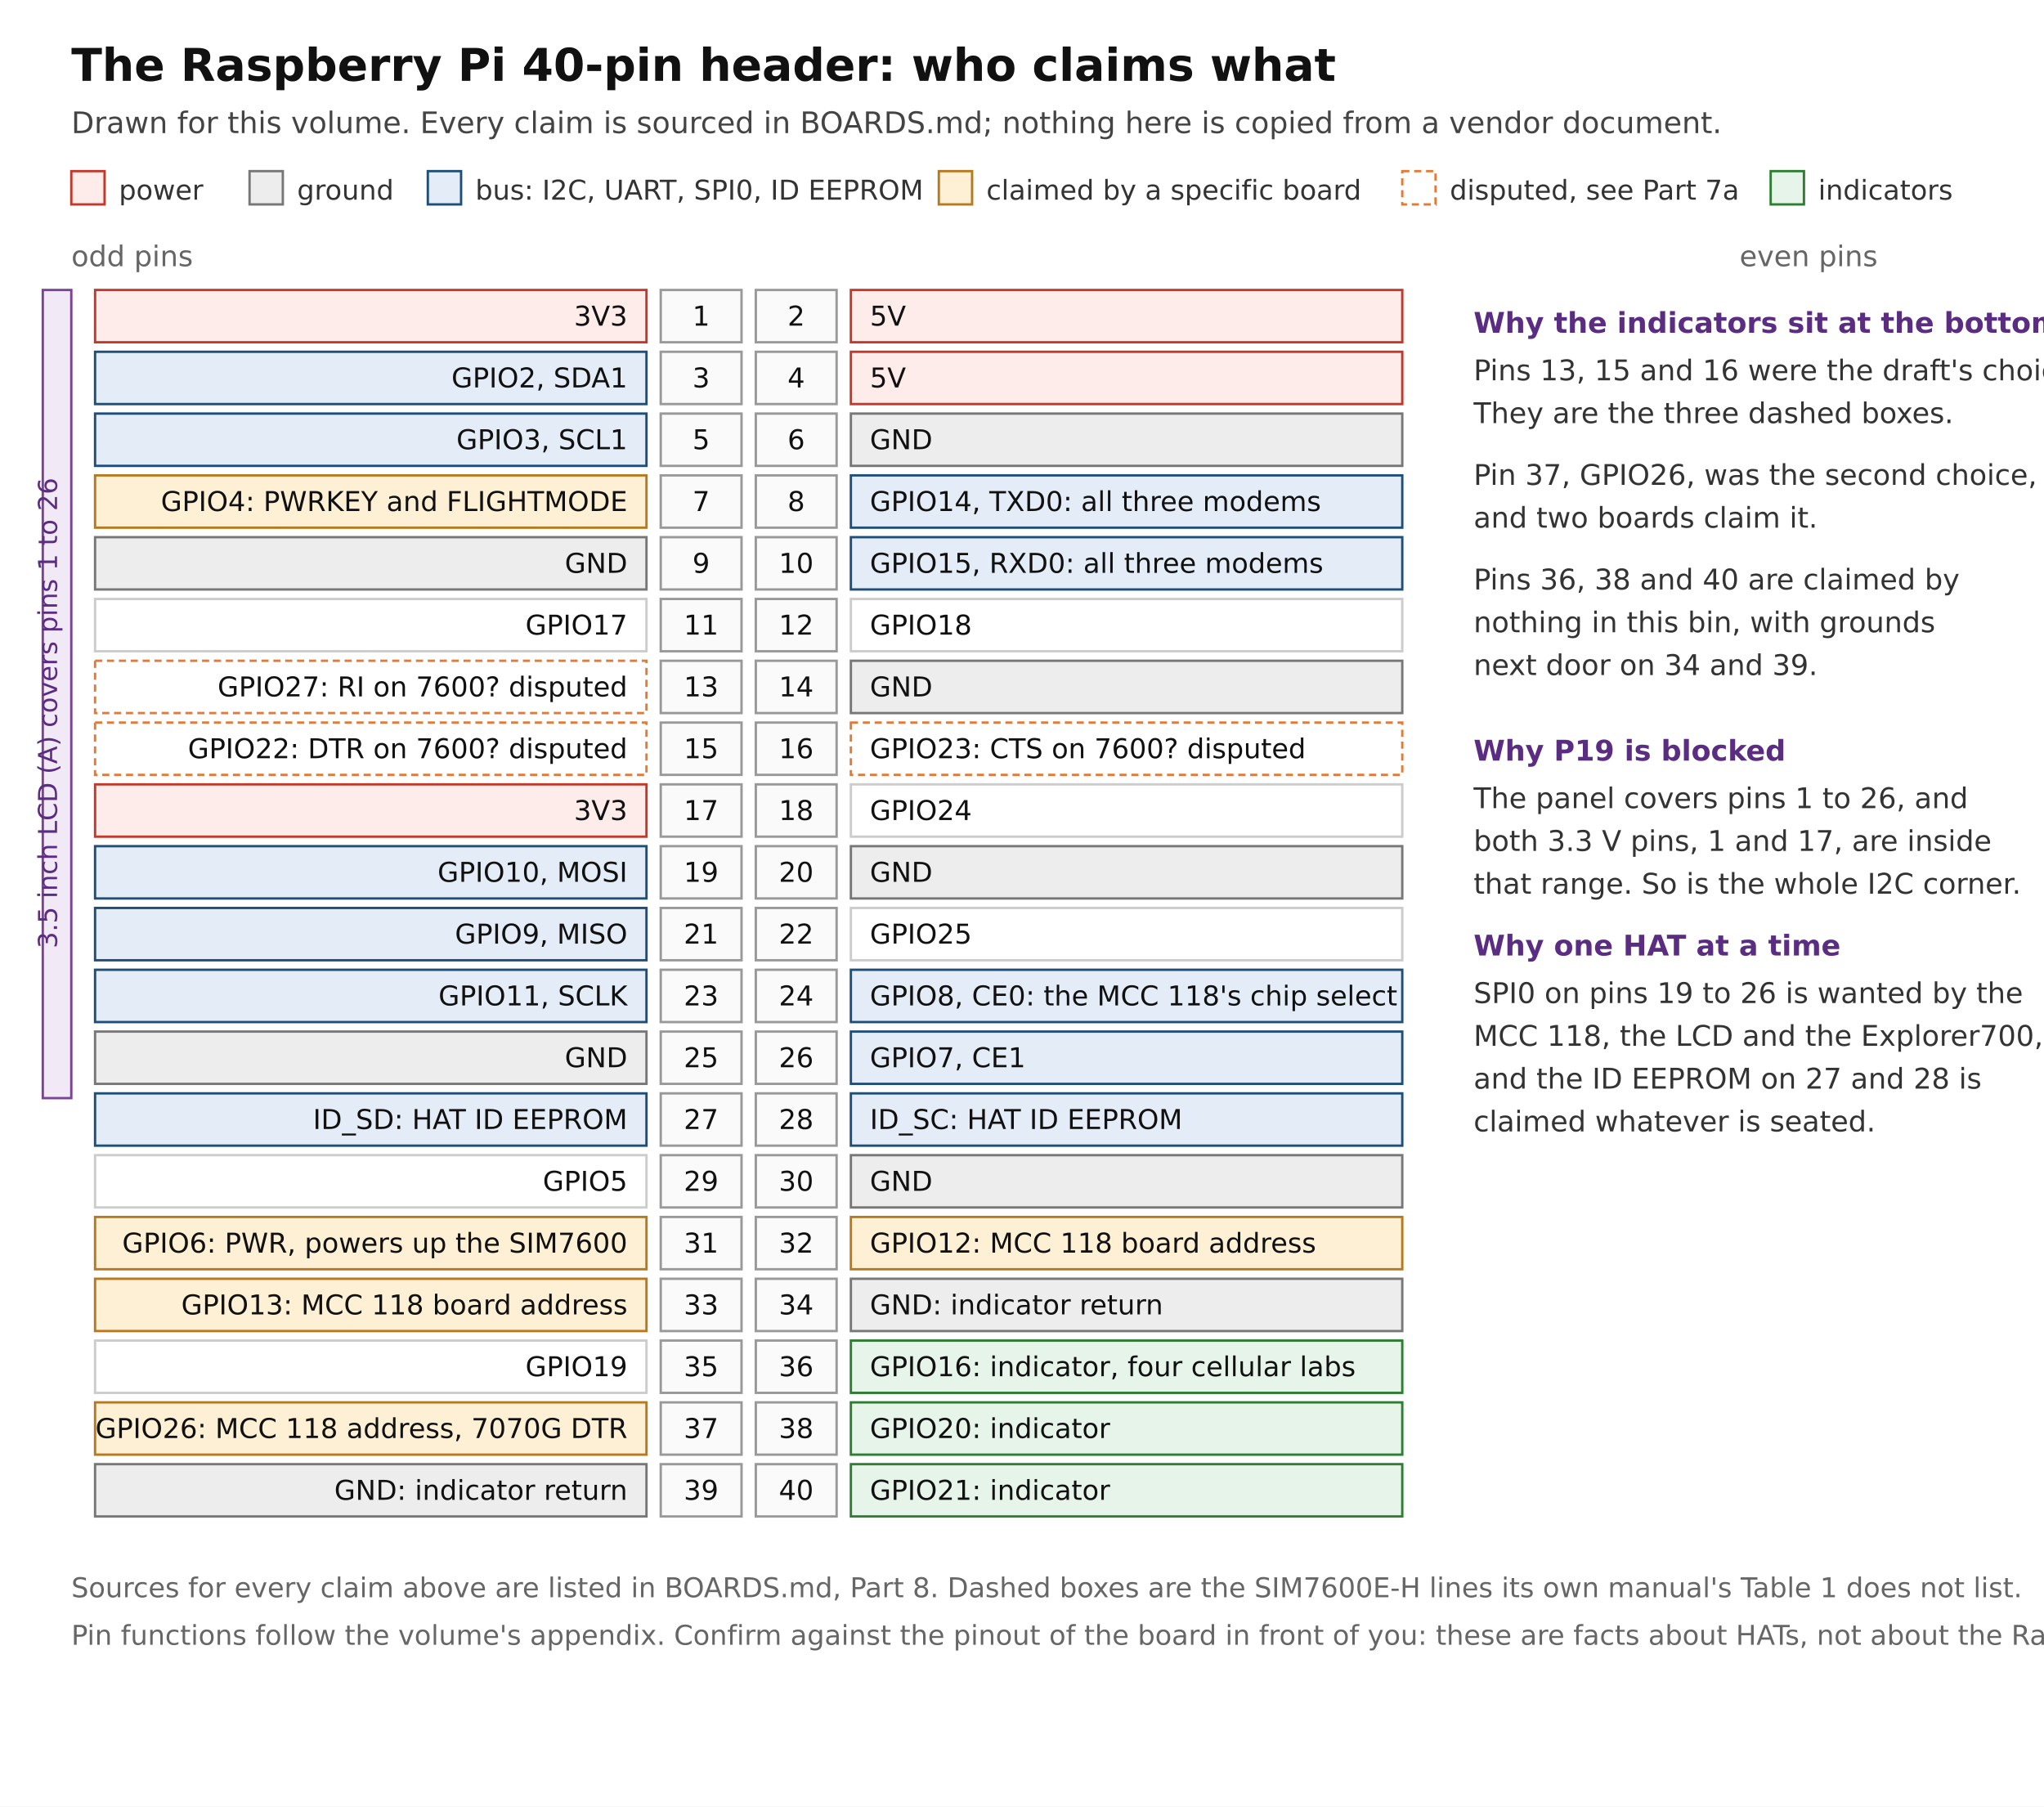
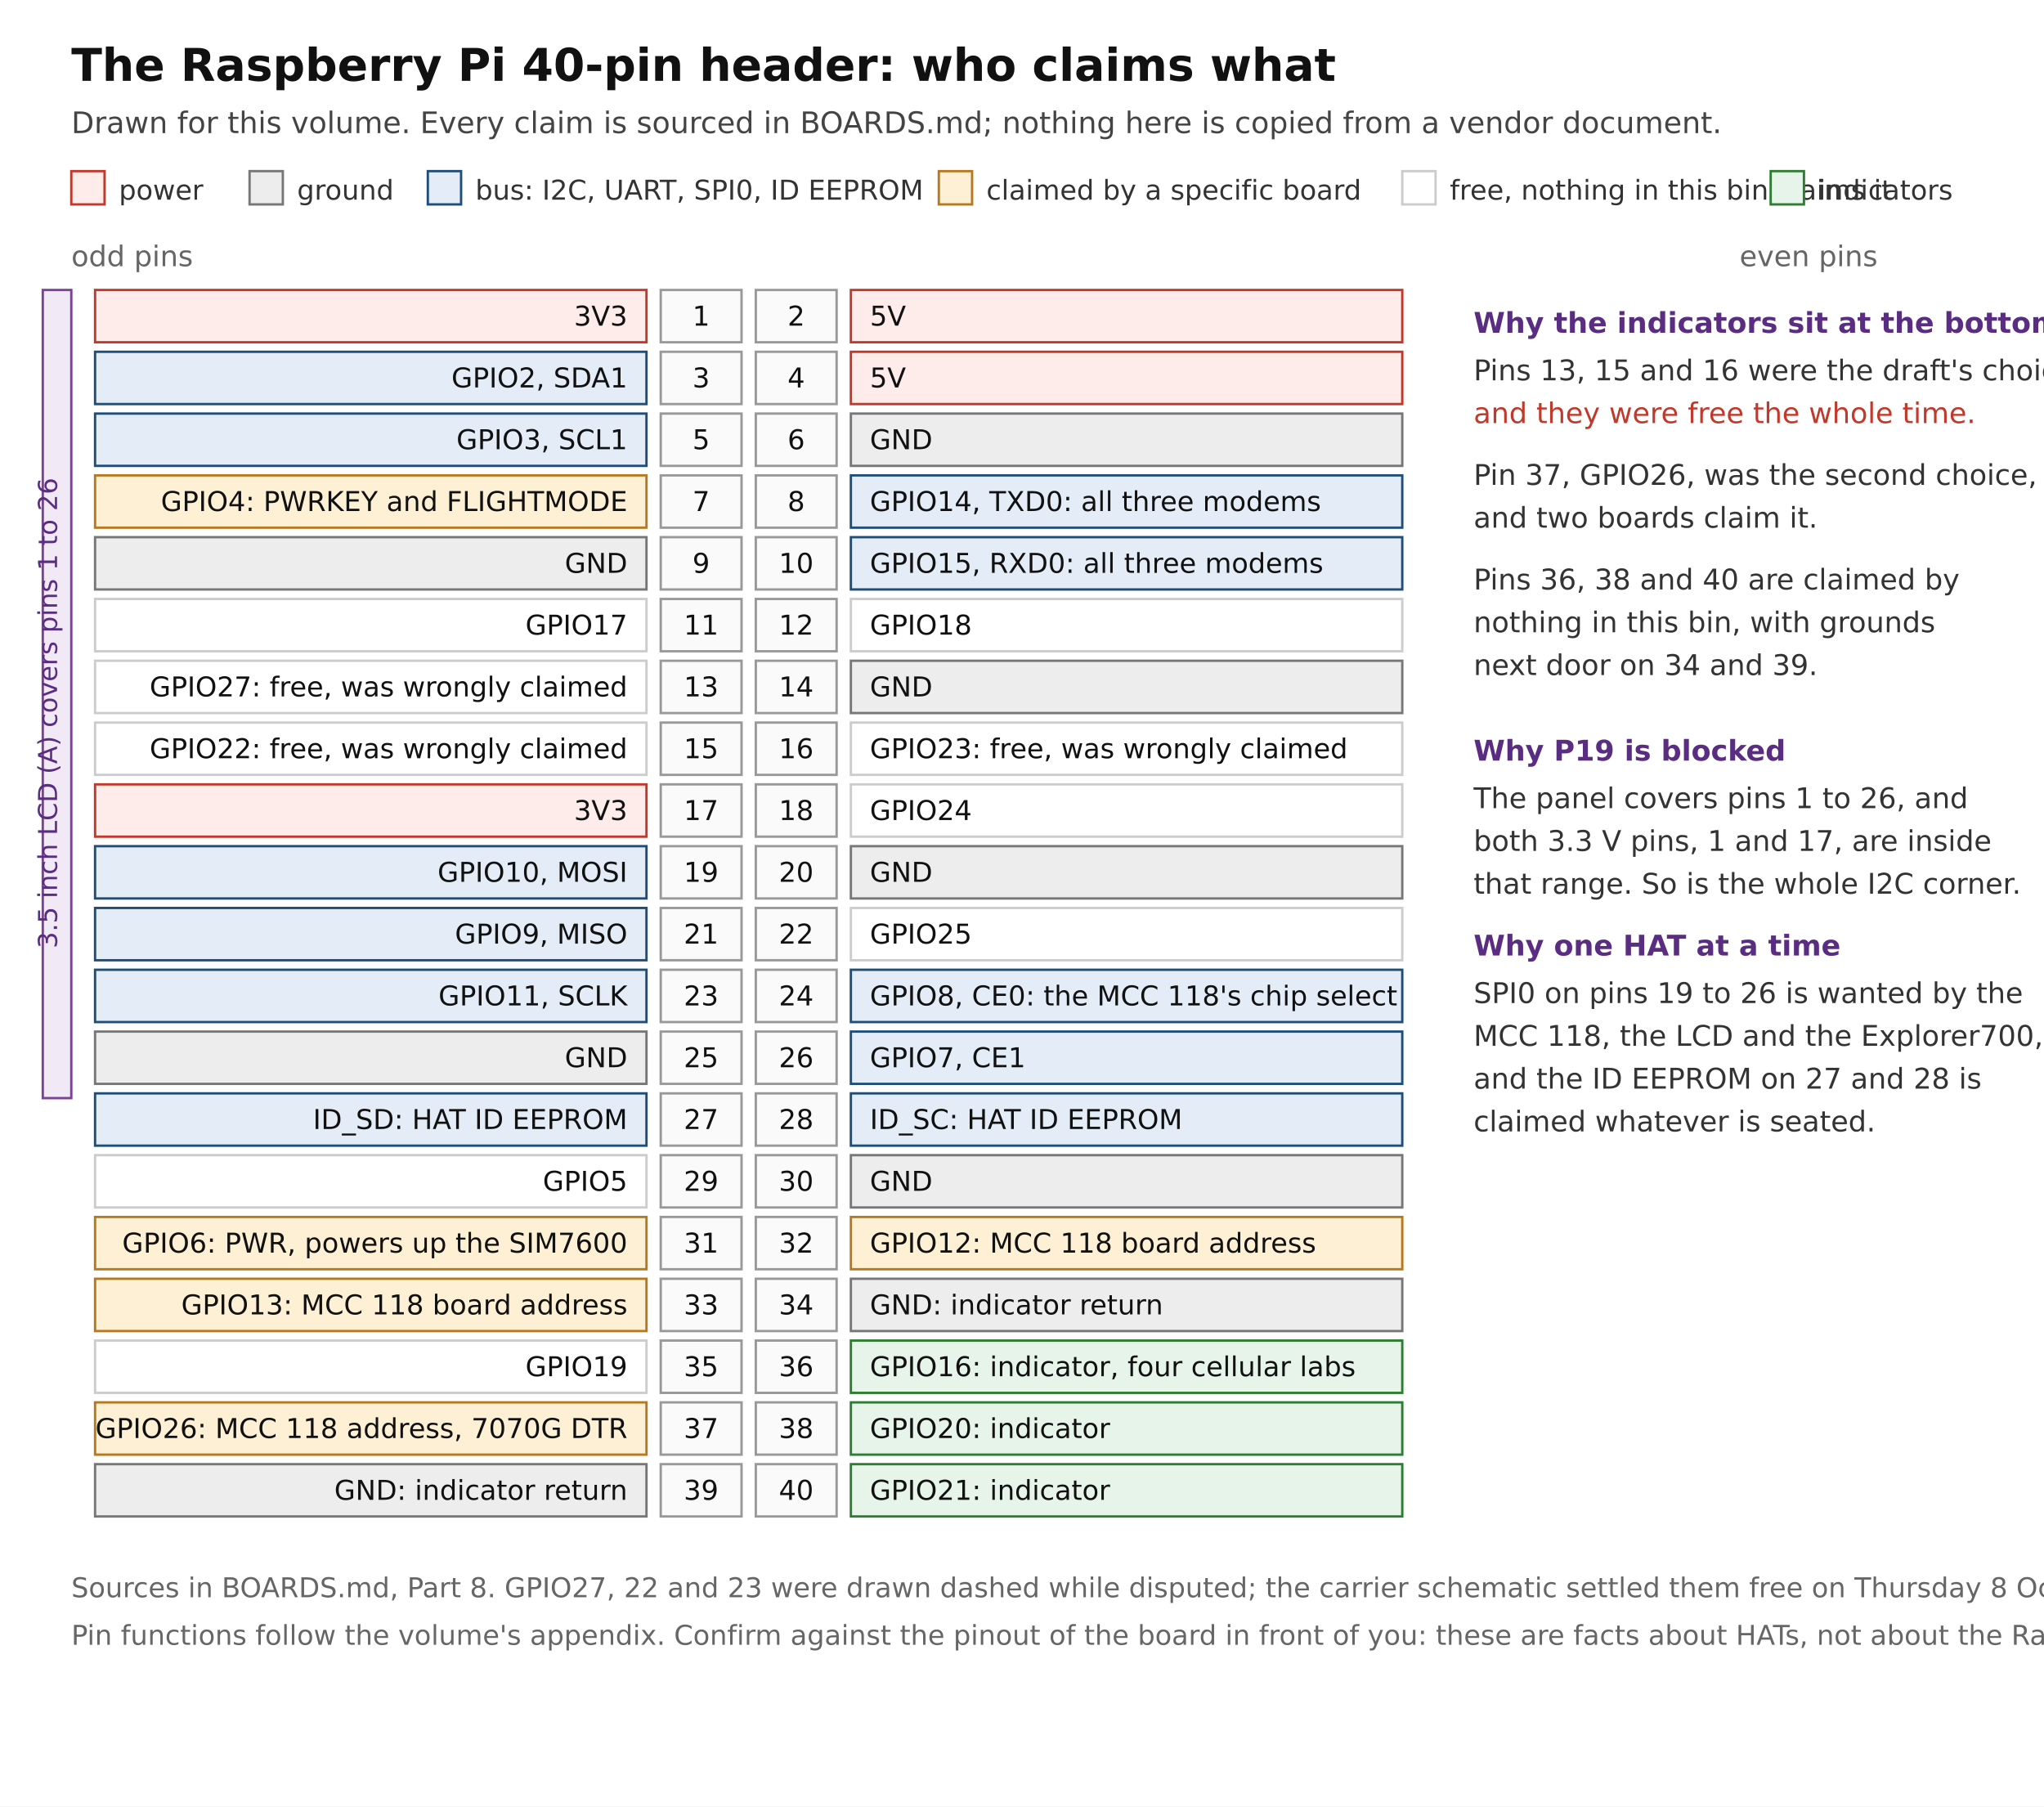
<svg xmlns="http://www.w3.org/2000/svg" width="860" height="760" viewBox="0 0 860 760" font-family="DejaVu Sans, Verdana, sans-serif">
  <rect x="0" y="0" width="860" height="760" fill="#ffffff" />
  <text x="30" y="34" font-size="19" font-weight="bold" fill="#111111">The Raspberry Pi 40-pin header: who claims what</text>
  <text x="30" y="56" font-size="12.5" fill="#444444">Drawn for this volume. Every claim is sourced in BOARDS.md; nothing here is copied from a vendor document.</text>
  <g font-size="11.5">
    <rect x="30" y="72" width="14" height="14" fill="#fdecea" stroke="#c0392b" />
    <text x="50" y="84" fill="#333333">power</text>
    <rect x="105" y="72" width="14" height="14" fill="#ededed" stroke="#777777" />
    <text x="125" y="84" fill="#333333">ground</text>
    <rect x="180" y="72" width="14" height="14" fill="#e4edf7" stroke="#1f4e79" />
    <text x="200" y="84" fill="#333333">bus: I2C, UART, SPI0, ID EEPROM</text>
    <rect x="395" y="72" width="14" height="14" fill="#fdf0d5" stroke="#b7791f" />
    <text x="415" y="84" fill="#333333">claimed by a specific board</text>
-     <rect x="590" y="72" width="14" height="14" fill="#ffffff" stroke="#e07b39" stroke-dasharray="3,2" />
-     <text x="610" y="84" fill="#333333">disputed, see Part 7a</text>
+     <rect x="590" y="72" width="14" height="14" fill="#ffffff" stroke="#cccccc" />
+     <text x="610" y="84" fill="#333333">free, nothing in this bin claims it</text>
    <rect x="745" y="72" width="14" height="14" fill="#e6f4ea" stroke="#2e7d32" />
    <text x="765" y="84" fill="#333333">indicators</text>
  </g>
  <text x="30" y="112" font-size="12" fill="#666666">odd pins</text>
  <text x="790" y="112" font-size="12" fill="#666666" text-anchor="end">even pins</text>
  <g font-size="11.5">
    <rect x="18" y="122" width="12" height="340" fill="#f2e9f7" stroke="#7b4397" />
    <text x="24" y="300" fill="#5b2d82" font-size="11" transform="rotate(-90 24 300)" text-anchor="middle">3.5 inch LCD (A) covers pins 1 to 26</text>
  </g>
  <g id="rows" font-size="11.5">
    <g>
      <rect x="40" y="122" width="232" height="22" fill="#fdecea" stroke="#c0392b" />
      <text x="264" y="137" text-anchor="end" fill="#111111">3V3</text>
      <rect x="278" y="122" width="34" height="22" fill="#fafafa" stroke="#999999" />
      <text x="295" y="137" text-anchor="middle" fill="#111111">1</text>
      <rect x="318" y="122" width="34" height="22" fill="#fafafa" stroke="#999999" />
      <text x="335" y="137" text-anchor="middle" fill="#111111">2</text>
      <rect x="358" y="122" width="232" height="22" fill="#fdecea" stroke="#c0392b" />
      <text x="366" y="137" fill="#111111">5V</text>
    </g>
    <g>
      <rect x="40" y="148" width="232" height="22" fill="#e4edf7" stroke="#1f4e79" />
      <text x="264" y="163" text-anchor="end" fill="#111111">GPIO2, SDA1</text>
      <rect x="278" y="148" width="34" height="22" fill="#fafafa" stroke="#999999" />
      <text x="295" y="163" text-anchor="middle" fill="#111111">3</text>
      <rect x="318" y="148" width="34" height="22" fill="#fafafa" stroke="#999999" />
      <text x="335" y="163" text-anchor="middle" fill="#111111">4</text>
      <rect x="358" y="148" width="232" height="22" fill="#fdecea" stroke="#c0392b" />
      <text x="366" y="163" fill="#111111">5V</text>
    </g>
    <g>
      <rect x="40" y="174" width="232" height="22" fill="#e4edf7" stroke="#1f4e79" />
      <text x="264" y="189" text-anchor="end" fill="#111111">GPIO3, SCL1</text>
      <rect x="278" y="174" width="34" height="22" fill="#fafafa" stroke="#999999" />
      <text x="295" y="189" text-anchor="middle" fill="#111111">5</text>
      <rect x="318" y="174" width="34" height="22" fill="#fafafa" stroke="#999999" />
      <text x="335" y="189" text-anchor="middle" fill="#111111">6</text>
      <rect x="358" y="174" width="232" height="22" fill="#ededed" stroke="#777777" />
      <text x="366" y="189" fill="#111111">GND</text>
    </g>
    <g>
      <rect x="40" y="200" width="232" height="22" fill="#fdf0d5" stroke="#b7791f" />
      <text x="264" y="215" text-anchor="end" fill="#111111">GPIO4: PWRKEY and FLIGHTMODE</text>
      <rect x="278" y="200" width="34" height="22" fill="#fafafa" stroke="#999999" />
      <text x="295" y="215" text-anchor="middle" fill="#111111">7</text>
      <rect x="318" y="200" width="34" height="22" fill="#fafafa" stroke="#999999" />
      <text x="335" y="215" text-anchor="middle" fill="#111111">8</text>
      <rect x="358" y="200" width="232" height="22" fill="#e4edf7" stroke="#1f4e79" />
      <text x="366" y="215" fill="#111111">GPIO14, TXD0: all three modems</text>
    </g>
    <g>
      <rect x="40" y="226" width="232" height="22" fill="#ededed" stroke="#777777" />
      <text x="264" y="241" text-anchor="end" fill="#111111">GND</text>
      <rect x="278" y="226" width="34" height="22" fill="#fafafa" stroke="#999999" />
      <text x="295" y="241" text-anchor="middle" fill="#111111">9</text>
      <rect x="318" y="226" width="34" height="22" fill="#fafafa" stroke="#999999" />
      <text x="335" y="241" text-anchor="middle" fill="#111111">10</text>
      <rect x="358" y="226" width="232" height="22" fill="#e4edf7" stroke="#1f4e79" />
      <text x="366" y="241" fill="#111111">GPIO15, RXD0: all three modems</text>
    </g>
    <g>
      <rect x="40" y="252" width="232" height="22" fill="#ffffff" stroke="#cccccc" />
      <text x="264" y="267" text-anchor="end" fill="#111111">GPIO17</text>
      <rect x="278" y="252" width="34" height="22" fill="#fafafa" stroke="#999999" />
      <text x="295" y="267" text-anchor="middle" fill="#111111">11</text>
      <rect x="318" y="252" width="34" height="22" fill="#fafafa" stroke="#999999" />
      <text x="335" y="267" text-anchor="middle" fill="#111111">12</text>
      <rect x="358" y="252" width="232" height="22" fill="#ffffff" stroke="#cccccc" />
      <text x="366" y="267" fill="#111111">GPIO18</text>
    </g>
    <g>
-       <rect x="40" y="278" width="232" height="22" fill="#ffffff" stroke="#e07b39" stroke-dasharray="3,2" />
-       <text x="264" y="293" text-anchor="end" fill="#111111">GPIO27: RI on 7600? disputed</text>
+       <rect x="40" y="278" width="232" height="22" fill="#ffffff" stroke="#cccccc" />
+       <text x="264" y="293" text-anchor="end" fill="#111111">GPIO27: free, was wrongly claimed</text>
      <rect x="278" y="278" width="34" height="22" fill="#fafafa" stroke="#999999" />
      <text x="295" y="293" text-anchor="middle" fill="#111111">13</text>
      <rect x="318" y="278" width="34" height="22" fill="#fafafa" stroke="#999999" />
      <text x="335" y="293" text-anchor="middle" fill="#111111">14</text>
      <rect x="358" y="278" width="232" height="22" fill="#ededed" stroke="#777777" />
      <text x="366" y="293" fill="#111111">GND</text>
    </g>
    <g>
-       <rect x="40" y="304" width="232" height="22" fill="#ffffff" stroke="#e07b39" stroke-dasharray="3,2" />
-       <text x="264" y="319" text-anchor="end" fill="#111111">GPIO22: DTR on 7600? disputed</text>
+       <rect x="40" y="304" width="232" height="22" fill="#ffffff" stroke="#cccccc" />
+       <text x="264" y="319" text-anchor="end" fill="#111111">GPIO22: free, was wrongly claimed</text>
      <rect x="278" y="304" width="34" height="22" fill="#fafafa" stroke="#999999" />
      <text x="295" y="319" text-anchor="middle" fill="#111111">15</text>
      <rect x="318" y="304" width="34" height="22" fill="#fafafa" stroke="#999999" />
      <text x="335" y="319" text-anchor="middle" fill="#111111">16</text>
-       <rect x="358" y="304" width="232" height="22" fill="#ffffff" stroke="#e07b39" stroke-dasharray="3,2" />
-       <text x="366" y="319" fill="#111111">GPIO23: CTS on 7600? disputed</text>
+       <rect x="358" y="304" width="232" height="22" fill="#ffffff" stroke="#cccccc" />
+       <text x="366" y="319" fill="#111111">GPIO23: free, was wrongly claimed</text>
    </g>
    <g>
      <rect x="40" y="330" width="232" height="22" fill="#fdecea" stroke="#c0392b" />
      <text x="264" y="345" text-anchor="end" fill="#111111">3V3</text>
      <rect x="278" y="330" width="34" height="22" fill="#fafafa" stroke="#999999" />
      <text x="295" y="345" text-anchor="middle" fill="#111111">17</text>
      <rect x="318" y="330" width="34" height="22" fill="#fafafa" stroke="#999999" />
      <text x="335" y="345" text-anchor="middle" fill="#111111">18</text>
      <rect x="358" y="330" width="232" height="22" fill="#ffffff" stroke="#cccccc" />
      <text x="366" y="345" fill="#111111">GPIO24</text>
    </g>
    <g>
      <rect x="40" y="356" width="232" height="22" fill="#e4edf7" stroke="#1f4e79" />
      <text x="264" y="371" text-anchor="end" fill="#111111">GPIO10, MOSI</text>
      <rect x="278" y="356" width="34" height="22" fill="#fafafa" stroke="#999999" />
      <text x="295" y="371" text-anchor="middle" fill="#111111">19</text>
      <rect x="318" y="356" width="34" height="22" fill="#fafafa" stroke="#999999" />
      <text x="335" y="371" text-anchor="middle" fill="#111111">20</text>
      <rect x="358" y="356" width="232" height="22" fill="#ededed" stroke="#777777" />
      <text x="366" y="371" fill="#111111">GND</text>
    </g>
    <g>
      <rect x="40" y="382" width="232" height="22" fill="#e4edf7" stroke="#1f4e79" />
      <text x="264" y="397" text-anchor="end" fill="#111111">GPIO9, MISO</text>
      <rect x="278" y="382" width="34" height="22" fill="#fafafa" stroke="#999999" />
      <text x="295" y="397" text-anchor="middle" fill="#111111">21</text>
      <rect x="318" y="382" width="34" height="22" fill="#fafafa" stroke="#999999" />
      <text x="335" y="397" text-anchor="middle" fill="#111111">22</text>
      <rect x="358" y="382" width="232" height="22" fill="#ffffff" stroke="#cccccc" />
      <text x="366" y="397" fill="#111111">GPIO25</text>
    </g>
    <g>
      <rect x="40" y="408" width="232" height="22" fill="#e4edf7" stroke="#1f4e79" />
      <text x="264" y="423" text-anchor="end" fill="#111111">GPIO11, SCLK</text>
      <rect x="278" y="408" width="34" height="22" fill="#fafafa" stroke="#999999" />
      <text x="295" y="423" text-anchor="middle" fill="#111111">23</text>
      <rect x="318" y="408" width="34" height="22" fill="#fafafa" stroke="#999999" />
      <text x="335" y="423" text-anchor="middle" fill="#111111">24</text>
      <rect x="358" y="408" width="232" height="22" fill="#e4edf7" stroke="#1f4e79" />
      <text x="366" y="423" fill="#111111">GPIO8, CE0: the MCC 118's chip select</text>
    </g>
    <g>
      <rect x="40" y="434" width="232" height="22" fill="#ededed" stroke="#777777" />
      <text x="264" y="449" text-anchor="end" fill="#111111">GND</text>
      <rect x="278" y="434" width="34" height="22" fill="#fafafa" stroke="#999999" />
      <text x="295" y="449" text-anchor="middle" fill="#111111">25</text>
      <rect x="318" y="434" width="34" height="22" fill="#fafafa" stroke="#999999" />
      <text x="335" y="449" text-anchor="middle" fill="#111111">26</text>
      <rect x="358" y="434" width="232" height="22" fill="#e4edf7" stroke="#1f4e79" />
      <text x="366" y="449" fill="#111111">GPIO7, CE1</text>
    </g>
    <g>
      <rect x="40" y="460" width="232" height="22" fill="#e4edf7" stroke="#1f4e79" />
      <text x="264" y="475" text-anchor="end" fill="#111111">ID_SD: HAT ID EEPROM</text>
      <rect x="278" y="460" width="34" height="22" fill="#fafafa" stroke="#999999" />
      <text x="295" y="475" text-anchor="middle" fill="#111111">27</text>
      <rect x="318" y="460" width="34" height="22" fill="#fafafa" stroke="#999999" />
      <text x="335" y="475" text-anchor="middle" fill="#111111">28</text>
      <rect x="358" y="460" width="232" height="22" fill="#e4edf7" stroke="#1f4e79" />
      <text x="366" y="475" fill="#111111">ID_SC: HAT ID EEPROM</text>
    </g>
    <g>
      <rect x="40" y="486" width="232" height="22" fill="#ffffff" stroke="#cccccc" />
      <text x="264" y="501" text-anchor="end" fill="#111111">GPIO5</text>
      <rect x="278" y="486" width="34" height="22" fill="#fafafa" stroke="#999999" />
      <text x="295" y="501" text-anchor="middle" fill="#111111">29</text>
      <rect x="318" y="486" width="34" height="22" fill="#fafafa" stroke="#999999" />
      <text x="335" y="501" text-anchor="middle" fill="#111111">30</text>
      <rect x="358" y="486" width="232" height="22" fill="#ededed" stroke="#777777" />
      <text x="366" y="501" fill="#111111">GND</text>
    </g>
    <g>
      <rect x="40" y="512" width="232" height="22" fill="#fdf0d5" stroke="#b7791f" />
      <text x="264" y="527" text-anchor="end" fill="#111111">GPIO6: PWR, powers up the SIM7600</text>
      <rect x="278" y="512" width="34" height="22" fill="#fafafa" stroke="#999999" />
      <text x="295" y="527" text-anchor="middle" fill="#111111">31</text>
      <rect x="318" y="512" width="34" height="22" fill="#fafafa" stroke="#999999" />
      <text x="335" y="527" text-anchor="middle" fill="#111111">32</text>
      <rect x="358" y="512" width="232" height="22" fill="#fdf0d5" stroke="#b7791f" />
      <text x="366" y="527" fill="#111111">GPIO12: MCC 118 board address</text>
    </g>
    <g>
      <rect x="40" y="538" width="232" height="22" fill="#fdf0d5" stroke="#b7791f" />
      <text x="264" y="553" text-anchor="end" fill="#111111">GPIO13: MCC 118 board address</text>
      <rect x="278" y="538" width="34" height="22" fill="#fafafa" stroke="#999999" />
      <text x="295" y="553" text-anchor="middle" fill="#111111">33</text>
      <rect x="318" y="538" width="34" height="22" fill="#fafafa" stroke="#999999" />
      <text x="335" y="553" text-anchor="middle" fill="#111111">34</text>
      <rect x="358" y="538" width="232" height="22" fill="#ededed" stroke="#777777" />
      <text x="366" y="553" fill="#111111">GND: indicator return</text>
    </g>
    <g>
      <rect x="40" y="564" width="232" height="22" fill="#ffffff" stroke="#cccccc" />
      <text x="264" y="579" text-anchor="end" fill="#111111">GPIO19</text>
      <rect x="278" y="564" width="34" height="22" fill="#fafafa" stroke="#999999" />
      <text x="295" y="579" text-anchor="middle" fill="#111111">35</text>
      <rect x="318" y="564" width="34" height="22" fill="#fafafa" stroke="#999999" />
      <text x="335" y="579" text-anchor="middle" fill="#111111">36</text>
      <rect x="358" y="564" width="232" height="22" fill="#e6f4ea" stroke="#2e7d32" />
      <text x="366" y="579" fill="#111111">GPIO16: indicator, four cellular labs</text>
    </g>
    <g>
      <rect x="40" y="590" width="232" height="22" fill="#fdf0d5" stroke="#b7791f" />
      <text x="264" y="605" text-anchor="end" fill="#111111">GPIO26: MCC 118 address, 7070G DTR</text>
      <rect x="278" y="590" width="34" height="22" fill="#fafafa" stroke="#999999" />
      <text x="295" y="605" text-anchor="middle" fill="#111111">37</text>
      <rect x="318" y="590" width="34" height="22" fill="#fafafa" stroke="#999999" />
      <text x="335" y="605" text-anchor="middle" fill="#111111">38</text>
      <rect x="358" y="590" width="232" height="22" fill="#e6f4ea" stroke="#2e7d32" />
      <text x="366" y="605" fill="#111111">GPIO20: indicator</text>
    </g>
    <g>
      <rect x="40" y="616" width="232" height="22" fill="#ededed" stroke="#777777" />
      <text x="264" y="631" text-anchor="end" fill="#111111">GND: indicator return</text>
      <rect x="278" y="616" width="34" height="22" fill="#fafafa" stroke="#999999" />
      <text x="295" y="631" text-anchor="middle" fill="#111111">39</text>
      <rect x="318" y="616" width="34" height="22" fill="#fafafa" stroke="#999999" />
      <text x="335" y="631" text-anchor="middle" fill="#111111">40</text>
      <rect x="358" y="616" width="232" height="22" fill="#e6f4ea" stroke="#2e7d32" />
      <text x="366" y="631" fill="#111111">GPIO21: indicator</text>
    </g>
  </g>
  <g font-size="12">
    <text x="620" y="140" fill="#5b2d82" font-weight="bold">Why the indicators sit at the bottom</text>
-     <text x="620" y="160" fill="#333333">Pins 13, 15 and 16 were the draft's choice.</text>
-     <text x="620" y="178" fill="#333333">They are the three dashed boxes.</text>
+     <text x="620" y="160" fill="#333333">Pins 13, 15 and 16 were the draft's choice,</text>
+     <text x="620" y="178" fill="#c0392b">and they were free the whole time.</text>
    <text x="620" y="204" fill="#333333">Pin 37, GPIO26, was the second choice,</text>
    <text x="620" y="222" fill="#333333">and two boards claim it.</text>
    <text x="620" y="248" fill="#333333">Pins 36, 38 and 40 are claimed by</text>
    <text x="620" y="266" fill="#333333">nothing in this bin, with grounds</text>
    <text x="620" y="284" fill="#333333">next door on 34 and 39.</text>
    <text x="620" y="320" fill="#5b2d82" font-weight="bold">Why P19 is blocked</text>
    <text x="620" y="340" fill="#333333">The panel covers pins 1 to 26, and</text>
    <text x="620" y="358" fill="#333333">both 3.3 V pins, 1 and 17, are inside</text>
    <text x="620" y="376" fill="#333333">that range. So is the whole I2C corner.</text>
    <text x="620" y="402" fill="#5b2d82" font-weight="bold">Why one HAT at a time</text>
    <text x="620" y="422" fill="#333333">SPI0 on pins 19 to 26 is wanted by the</text>
    <text x="620" y="440" fill="#333333">MCC 118, the LCD and the Explorer700,</text>
    <text x="620" y="458" fill="#333333">and the ID EEPROM on 27 and 28 is</text>
    <text x="620" y="476" fill="#333333">claimed whatever is seated.</text>
  </g>
-   <text x="30" y="672" font-size="11.5" fill="#666666">Sources for every claim above are listed in BOARDS.md, Part 8. Dashed boxes are the SIM7600E-H lines its own manual's Table 1 does not list.</text>
+   <text x="30" y="672" font-size="11.5" fill="#666666">Sources in BOARDS.md, Part 8. GPIO27, 22 and 23 were drawn dashed while disputed; the carrier schematic settled them free on Thursday 8 October 2026.</text>
  <text x="30" y="692" font-size="11.5" fill="#666666">Pin functions follow the volume's appendix. Confirm against the pinout of the board in front of you: these are facts about HATs, not about the Raspberry Pi.</text>
</svg>
